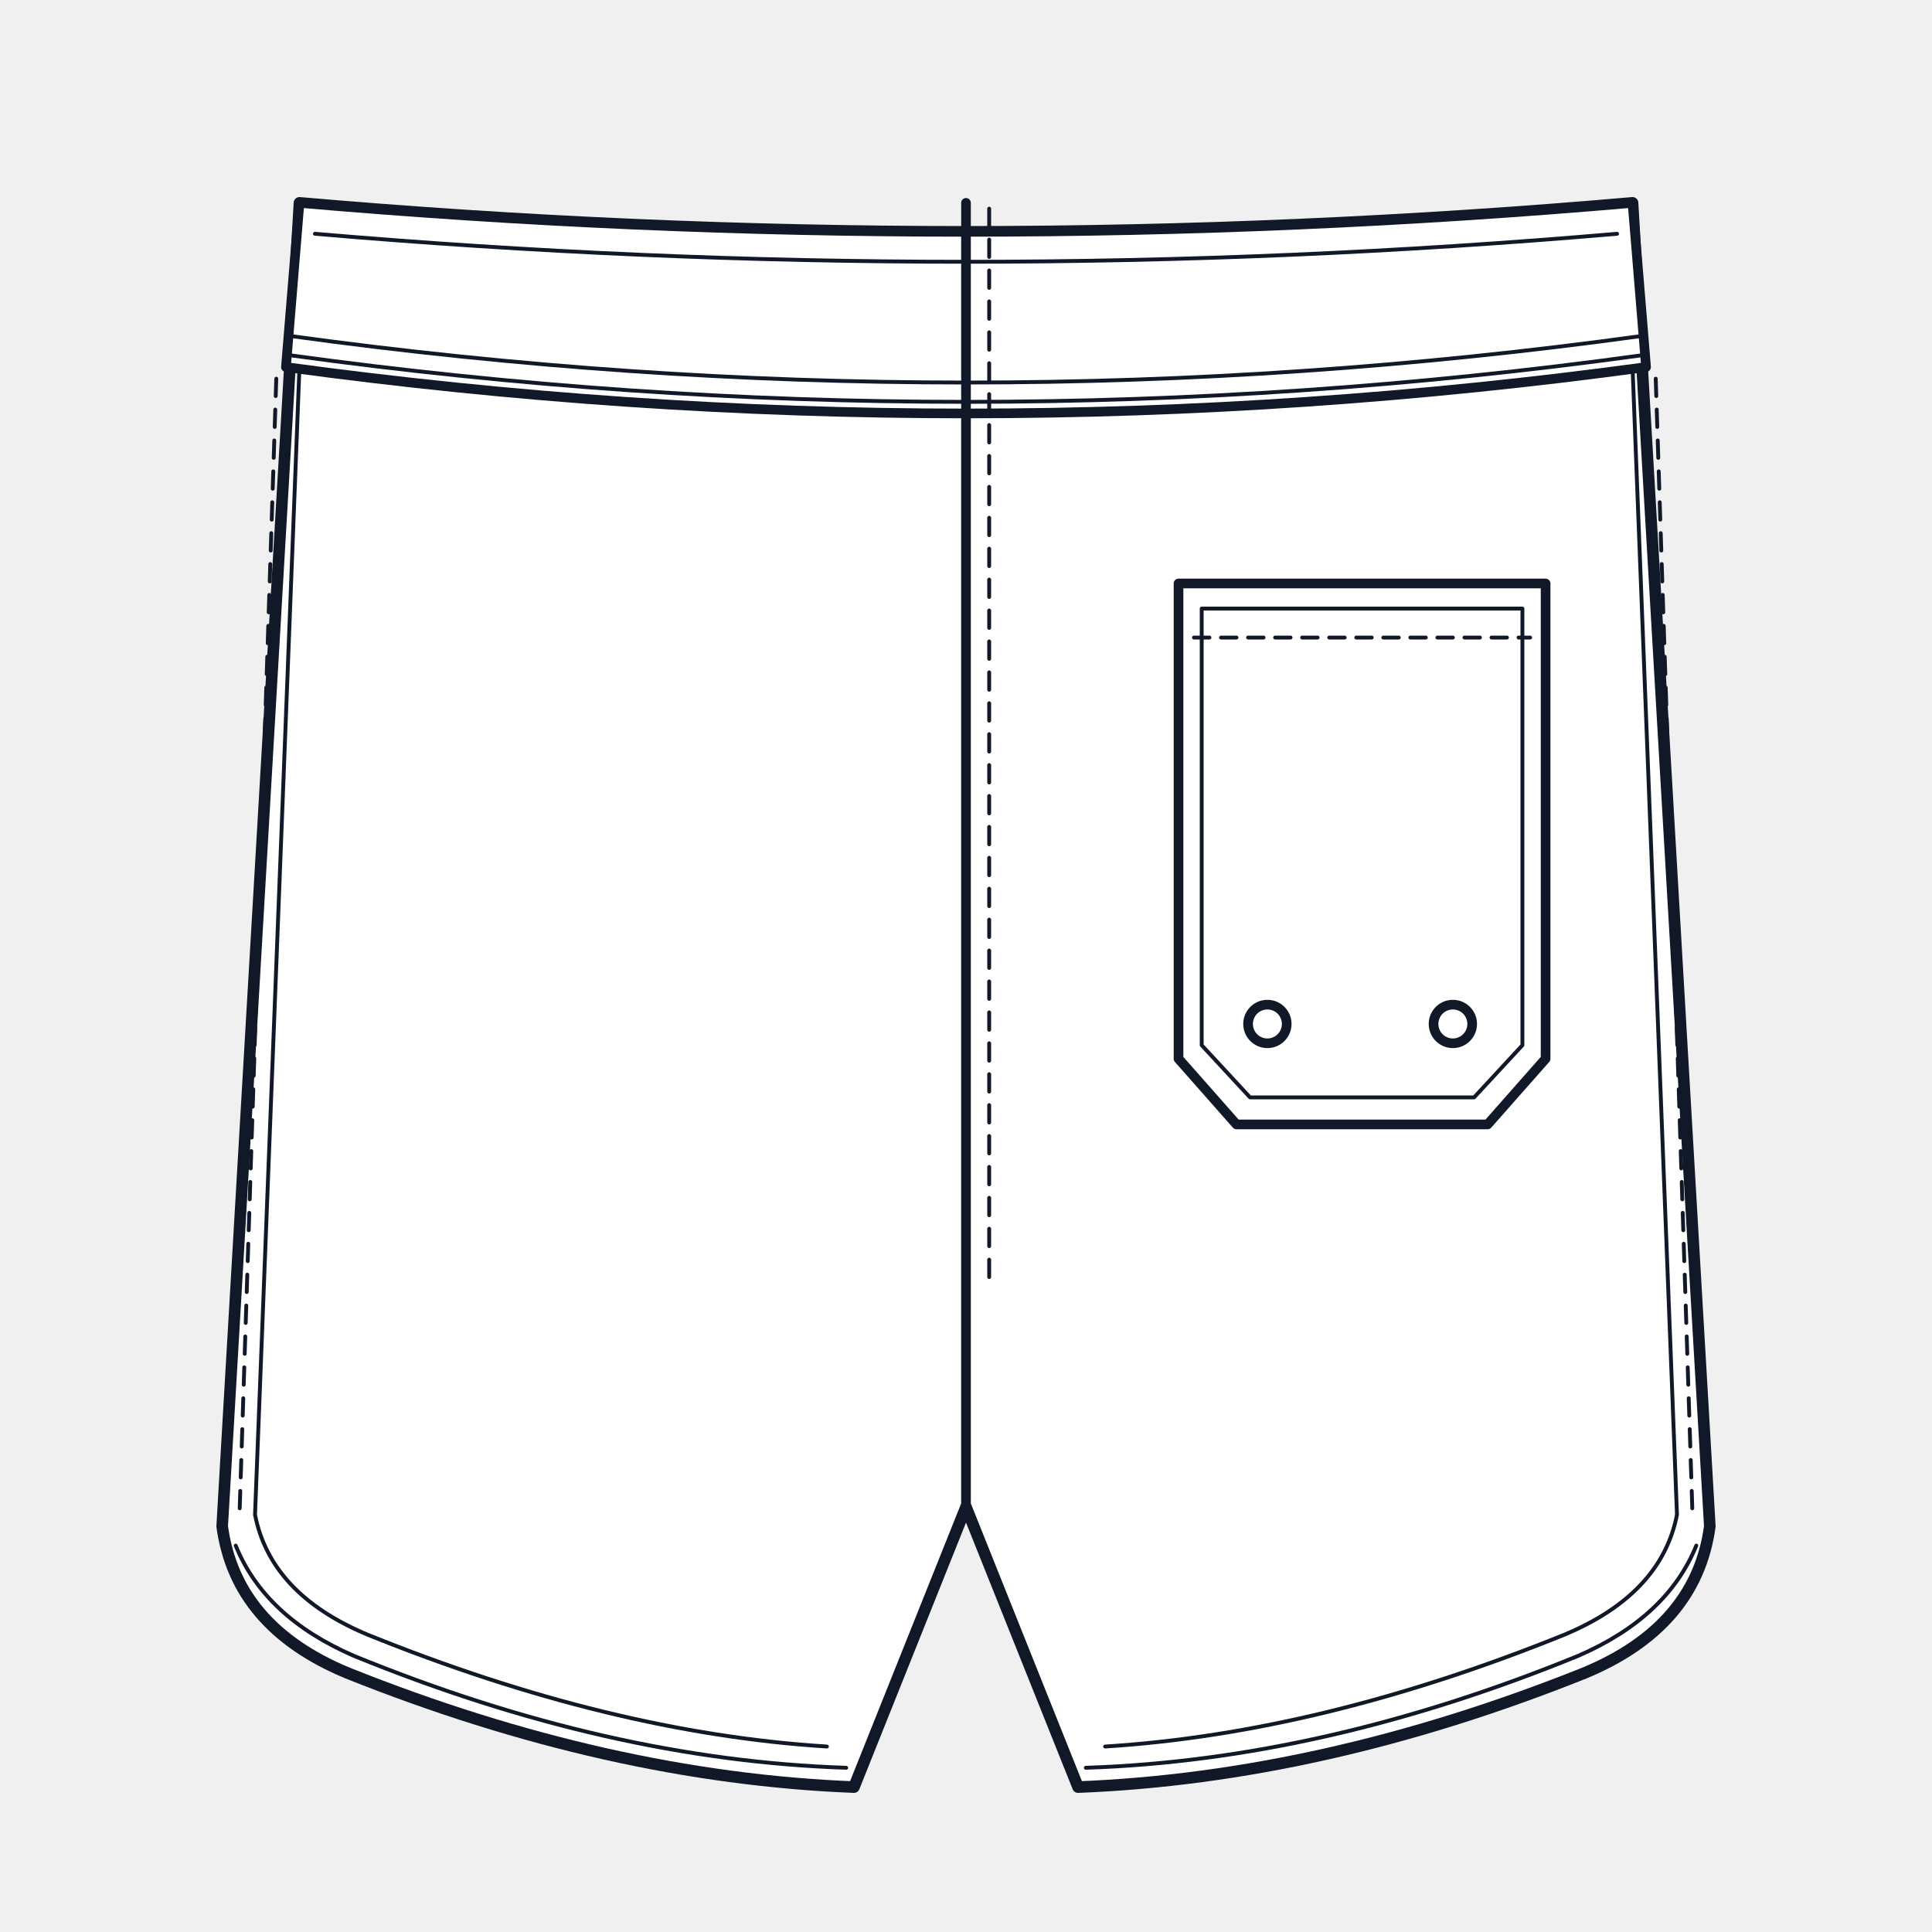
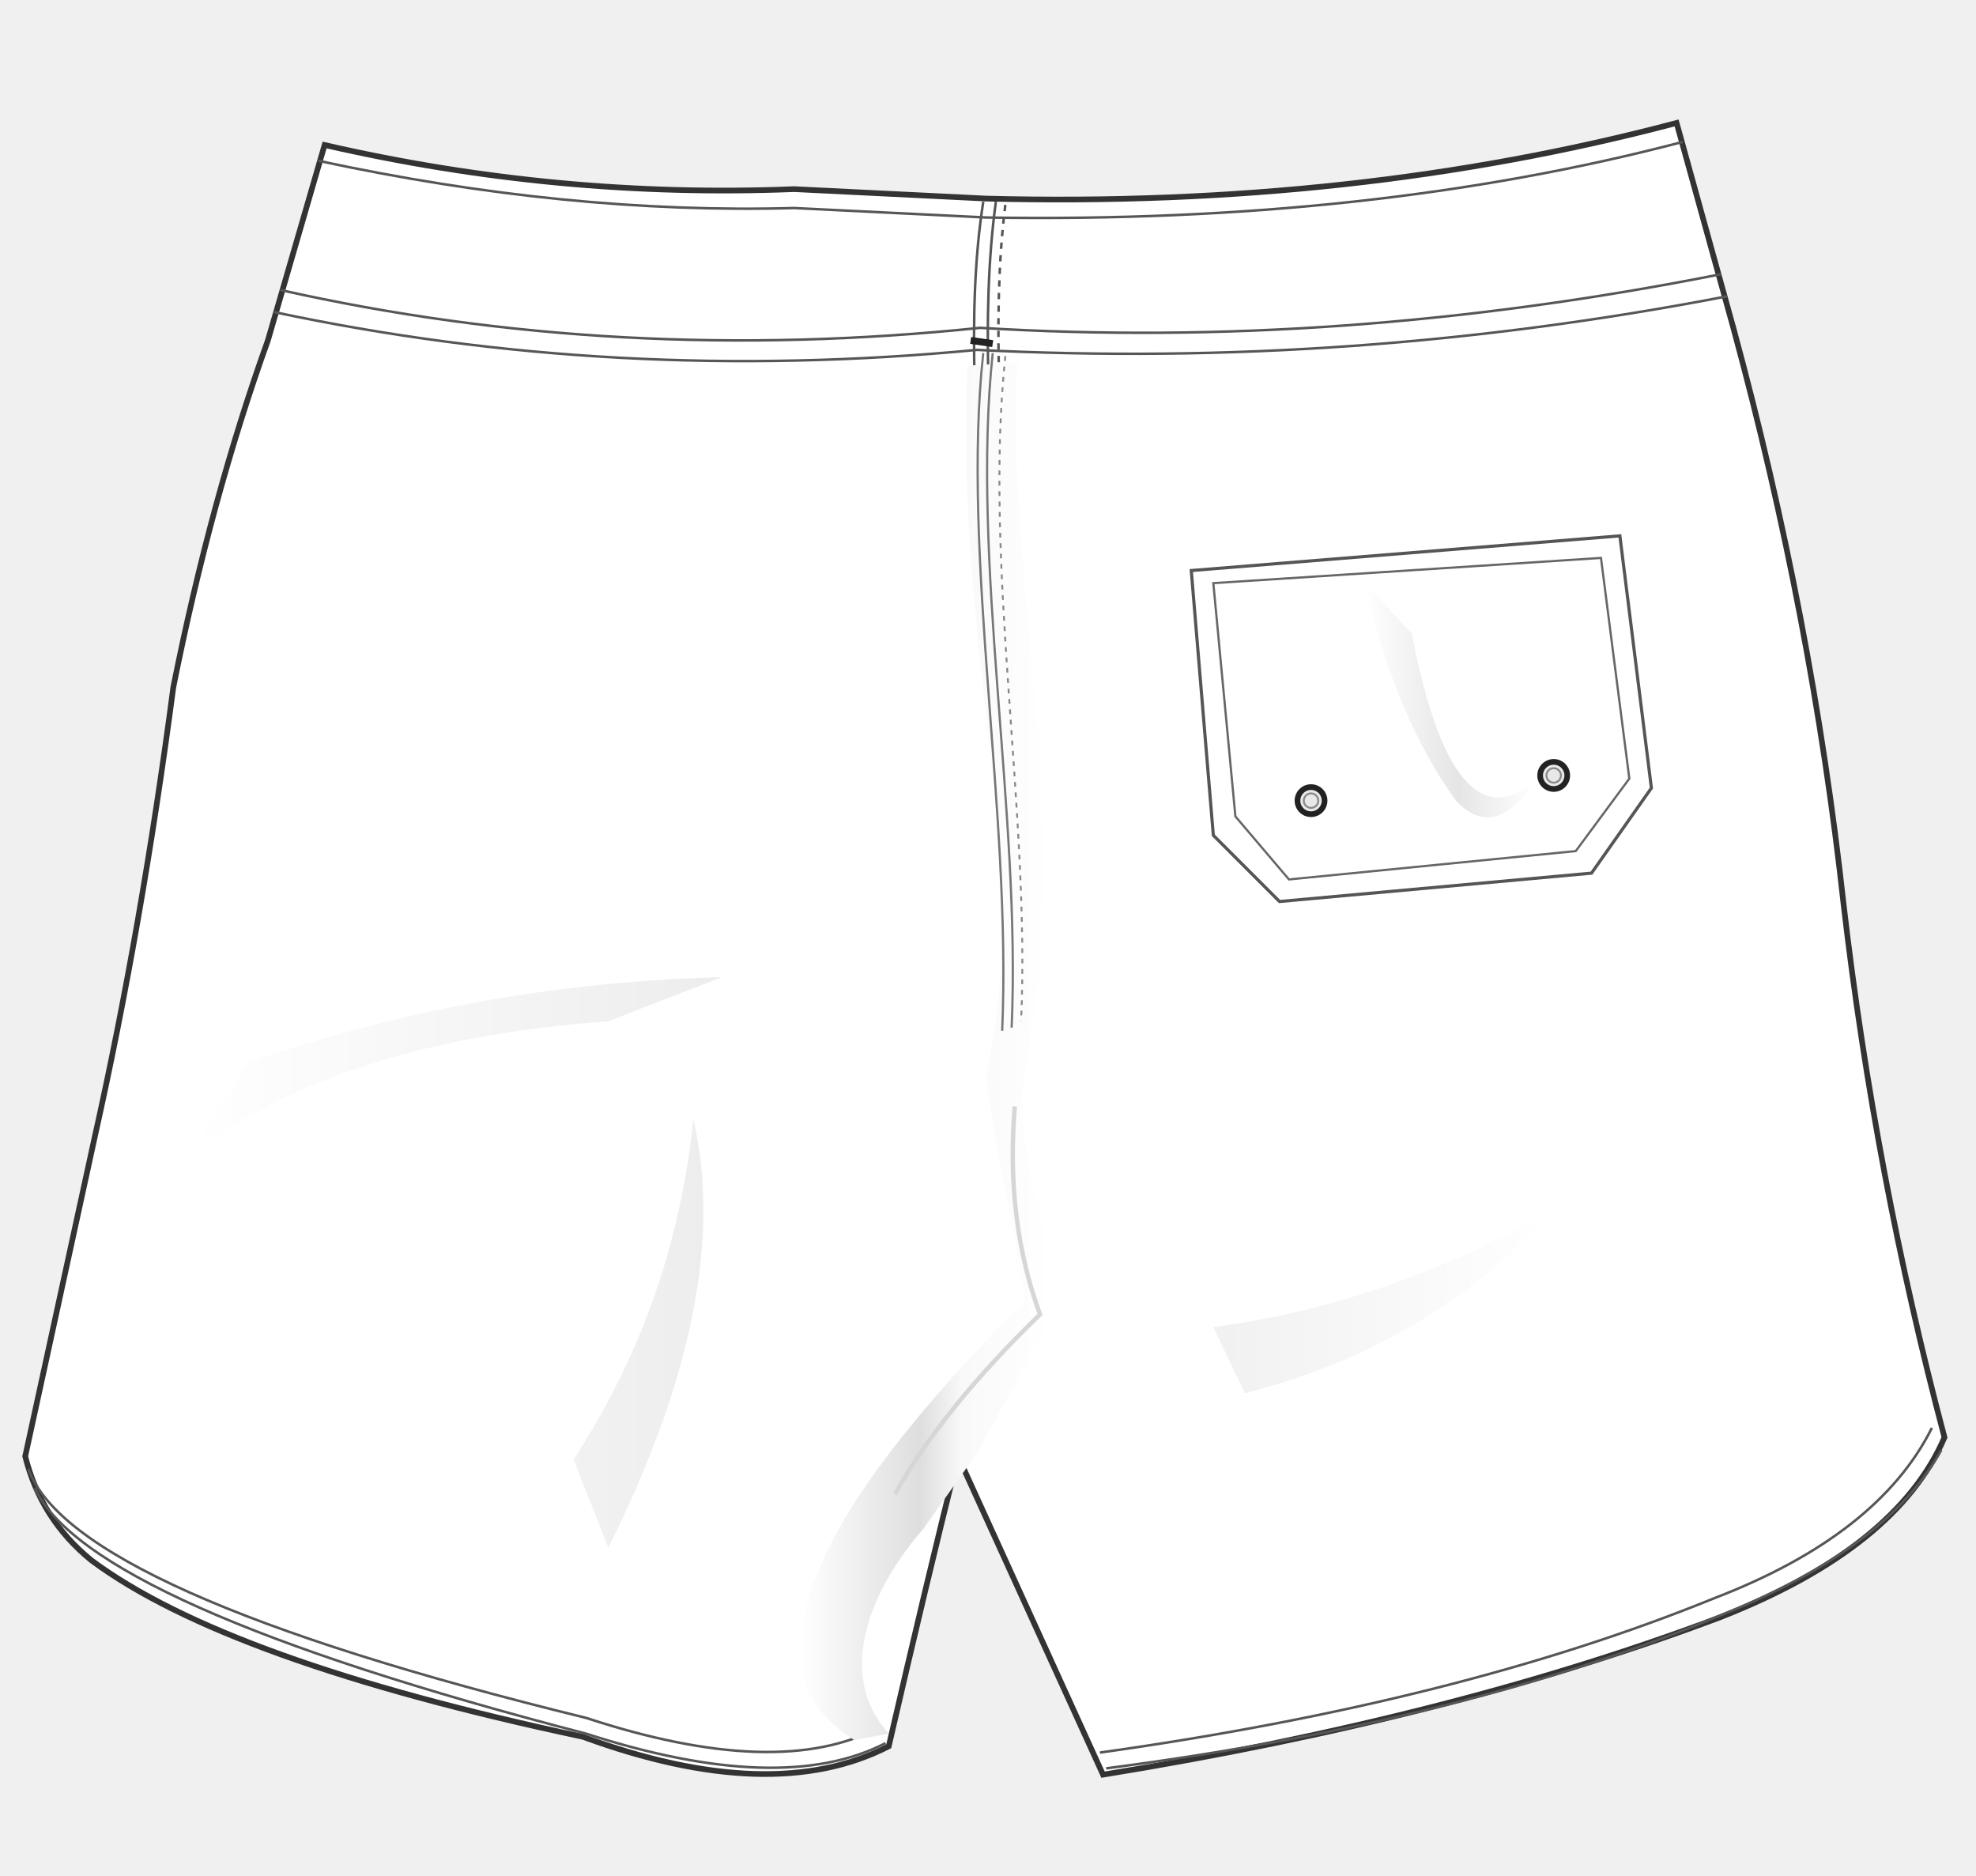
- <svg xmlns="http://www.w3.org/2000/svg" viewBox="0 0 1000 1000">
-   <g fill="#fff" stroke="#111827" stroke-linecap="round" stroke-linejoin="round">
-     <path d="M155 105 Q500 135 845 105 L885 790 Q878 842 820 866 Q685 920 558 925 L500 780 L442 925 Q315 920 180 866 Q122 842 115 790 Z" stroke-width="6" />
-     <path d="M155 105 Q500 135 845 105 L852 190 Q500 238 148 190 Z" stroke-width="5" />
-     <path d="M163 121 Q500 150 837 121" fill="none" stroke-width="2" />
-     <path d="M151 174 Q500 222 849 174" fill="none" stroke-width="2" />
-     <path d="M151 184 Q500 232 849 184" fill="none" stroke-width="2" />
-     <path d="M155 190 L132 784 Q140 825 190 846 Q316 897 428 904" fill="none" stroke-width="2" />
-     <path d="M845 190 L868 784 Q860 825 810 846 Q684 897 572 904" fill="none" stroke-width="2" />
-     <path d="M143 196 L124 783 M857 196 L876 783" fill="none" stroke-width="2" stroke-dasharray="9 7" />
-     <path d="M122 800 Q137 837 183 857 Q315 911 438 915" fill="none" stroke-width="2" />
-     <path d="M878 800 Q863 837 817 857 Q685 911 562 915" fill="none" stroke-width="2" />
-     <path d="M500 105 L500 675 L500 780" fill="none" stroke-width="5" />
-     <path d="M512 108 L512 665" fill="none" stroke-width="2" stroke-dasharray="9 7" />
-     <path d="M610 302 L800 302 L800 548 L770 582 L640 582 L610 548 Z" fill="#fff" stroke-width="5" />
-     <path d="M622 315 L788 315 L788 541 L763 568 L647 568 L622 541 Z" fill="none" stroke-width="2" />
-     <path d="M618 330 L792 330" fill="none" stroke-width="2" stroke-dasharray="8 6" />
-     <circle cx="656" cy="530" r="10" fill="#fff" stroke-width="5" />
-     <circle cx="752" cy="530" r="10" fill="#fff" stroke-width="5" />
+ <svg xmlns="http://www.w3.org/2000/svg" width="627" height="595" viewBox="0 0 627 595">
+   <defs>
+     <linearGradient id="fold">
+       <stop stop-color="#fff" />
+       <stop offset=".48" stop-color="#dedede" />
+       <stop offset=".65" stop-color="#f9f9f9" />
+       <stop offset="1" stop-color="#fff" />
+     </linearGradient>
+     <linearGradient id="crease">
+       <stop stop-color="#fff" />
+       <stop offset=".55" stop-color="#e5e5e5" />
+       <stop offset="1" stop-color="#fff" />
+     </linearGradient>
+   </defs>
+   <path d="M103 46 Q177 63 252 60 L313 63 Q430 66 532 39 L550 104 Q575 196 585 287 Q595 373 617 456 Q602 491 546 513 Q461 545 350 563 L304 462 Q294 502 282 554 Q245 573 185 551 Q72 527 29 495 Q13 482 8 462 L30 361 Q45 294 55 218 Q67 158 85 108 Z" fill="white" stroke="#333" stroke-width="1.8" />
+   <g fill="none" stroke="#565656" stroke-width=".8">
+     <path d="M101 51 Q180 68 252 66 L313 69 Q435 71 534 45" />
+     <path d="M89 92 Q196 116 311 104 Q425 111 546 87" />
+     <path d="M87 99 Q195 122 310 111 Q429 117 548 94" />
+     <path d="M9 466 Q23 505 186 545 Q247 565 279 548 M349 556 Q463 540 544 507 Q596 487 613 453" />
+     <path d="M11 472 Q28 509 186 550 Q248 570 281 553 M351 561 Q466 546 547 512 Q599 491 616 460" />
+     <path d="M312 64 C301 134 325 235 318 329" />
+     <path d="M316 64 C306 137 329 236 322 329" />
+     <path d="M319 65 C310 137 332 236 325 320" stroke-dasharray="2 2" />
+   </g>
+   <path d="M308 108 L315 109" stroke="#222" stroke-width="2.2" />
+   <path d="M307 116 C303 210 328 272 313 341 C316 369 322 387 325 413 C295 443 273 470 262 493 C251 518 248 537 271 552 L282 550 C264 530 278 502 293 485 L310 461 L331 423 C341 399 318 365 326 337 C340 251 319 185 323 115 Z" fill="url(#fold)" />
+   <path d="M312 112 C305 176 321 258 318 327 M315 112 C308 178 324 258 321 326" fill="none" stroke="#777" stroke-width=".7" />
+   <path d="M319 113 C312 179 327 258 324 324" fill="none" stroke="#888" stroke-width=".6" stroke-dasharray="1.5 1.8" />
+   <path d="M322 351 Q319 387 330 417 Q299 447 284 474" fill="none" stroke="#d6d6d6" stroke-width="1.4" />
+   <path d="M79 337 Q151 312 229 310 L193 324 Q109 330 60 366 Z M385 421 Q439 414 493 384 Q454 427 395 442 Z M182 463 Q214 414 220 355 Q233 411 193 491 Z" fill="url(#crease)" />
+   <path d="M378 181 L514 170 L524 250 L505 277 L406 286 L385 265 Z" fill="white" stroke="#555" stroke-width="1" />
+   <path d="M385 185 L508 177 L517 247 L500 270 L409 279 L392 259 Z" fill="none" stroke="#666" stroke-width=".7" />
+   <path d="M433 185 Q443 228 462 254 Q474 267 487 248 Q461 269 448 201 Z" fill="url(#crease)" />
+   <g fill="#e8e8e8" stroke="#222" stroke-width="1.8">
+     <circle cx="416" cy="254" r="4.3" />
+     <circle cx="493" cy="246" r="4.3" />
+   </g>
+   <g fill="none" stroke="#888" stroke-width=".6">
+     <circle cx="416" cy="254" r="2.3" />
+     <circle cx="493" cy="246" r="2.3" />
  </g>
</svg>
